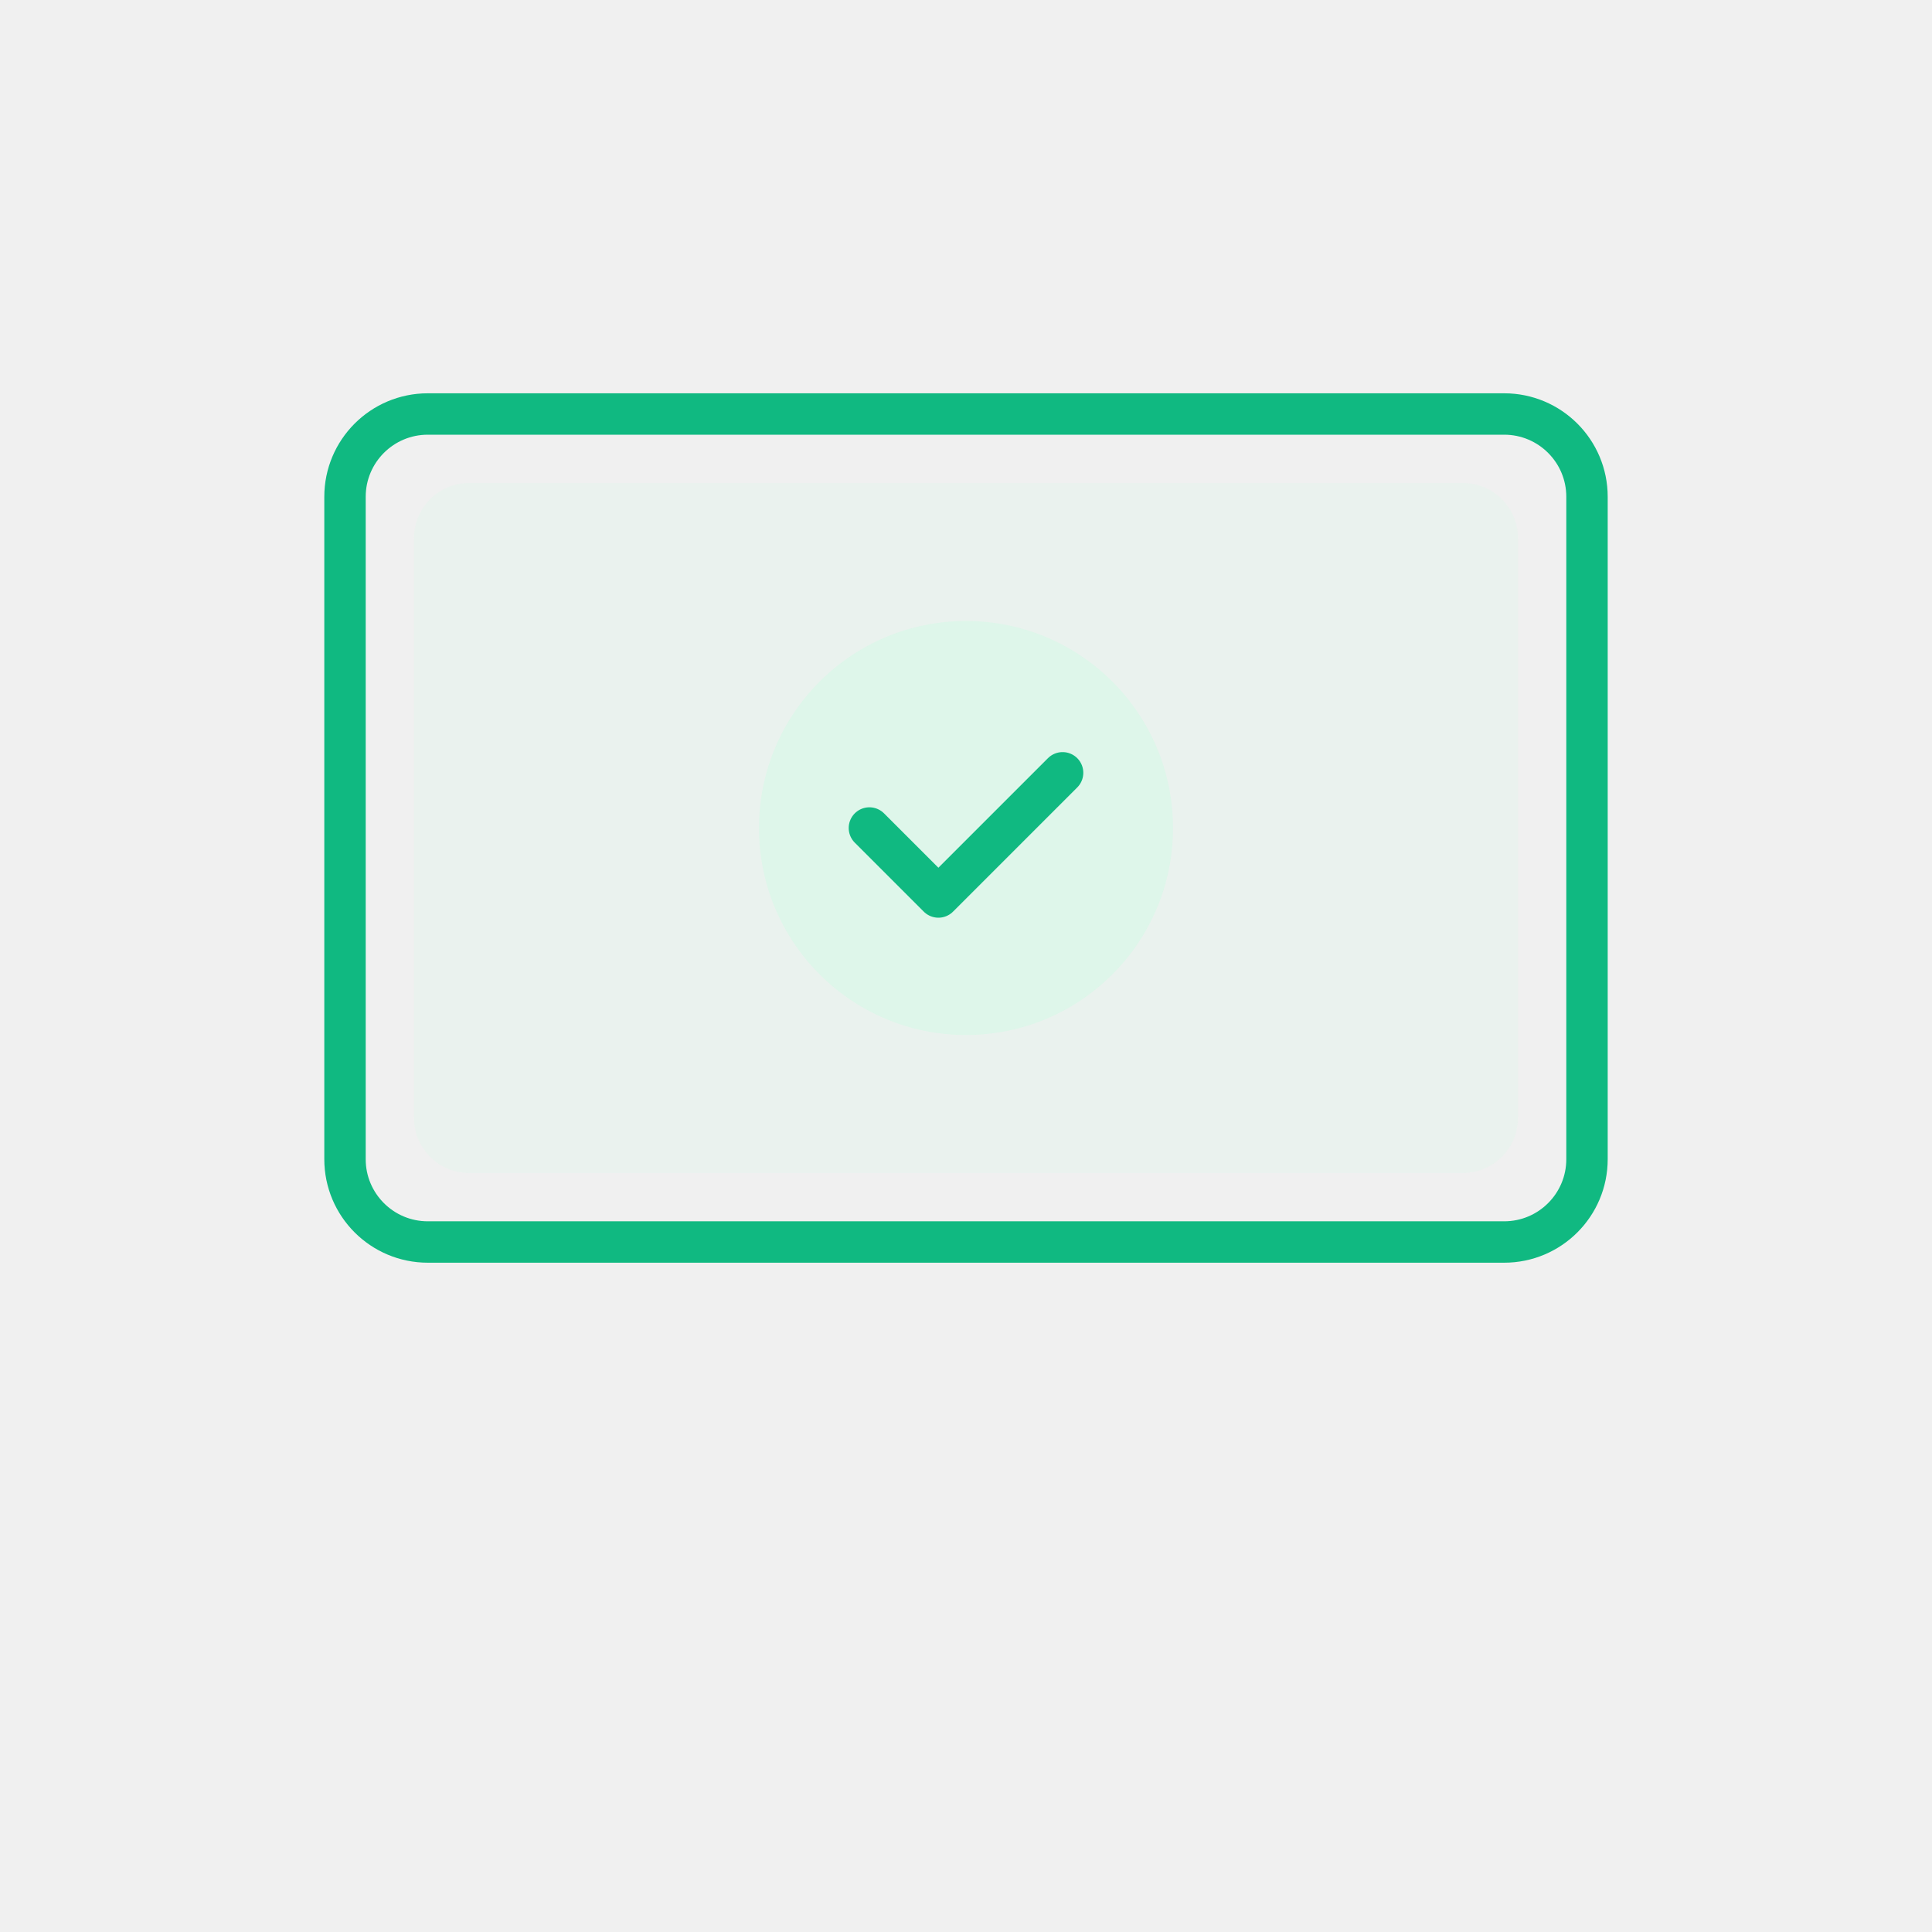
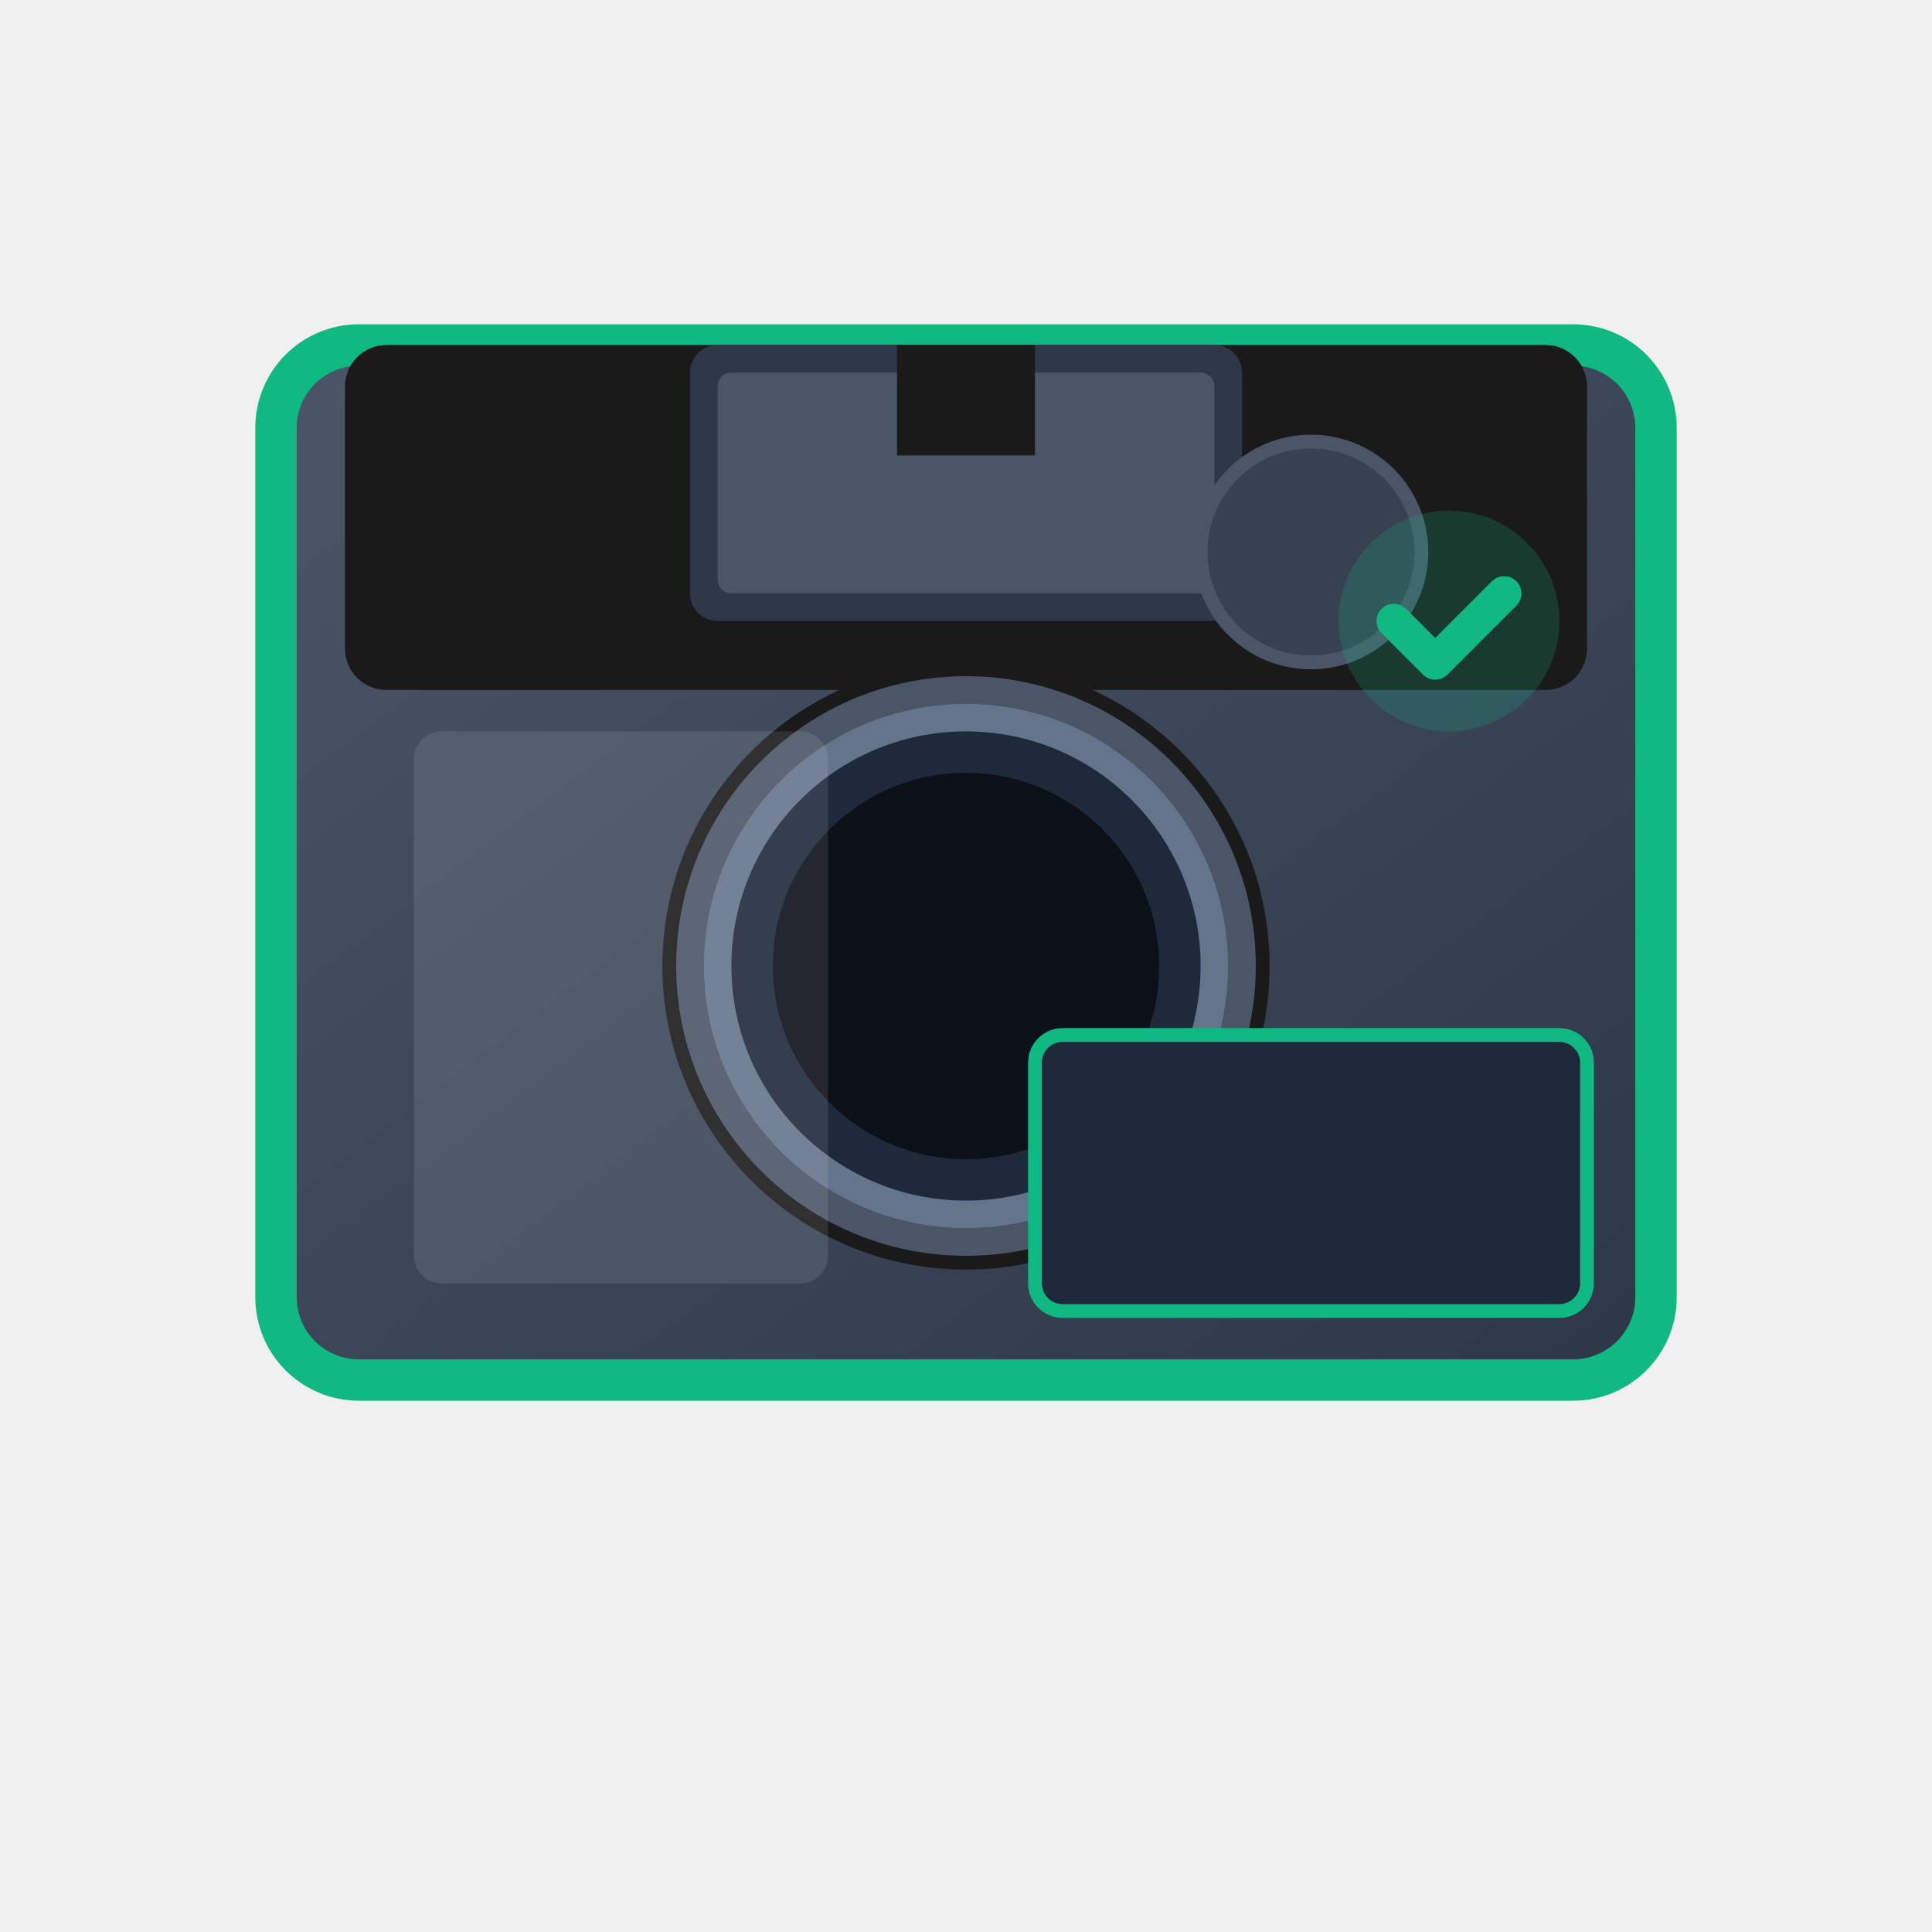
<svg xmlns="http://www.w3.org/2000/svg" viewBox="0 0 140 140" fill="none">
  <style>
+     @keyframes shine {
+       0% { transform: translateX(-15px); opacity: 0; }
+       50% { opacity: 0.8; }
+       100% { transform: translateX(15px); opacity: 0; }
+     }
+     .shine { animation: shine 3s ease-in-out infinite; }
    @keyframes glow {
-       0%, 100% { opacity: 1; filter: drop-shadow(0 0 3px #10b981); }
-       50% { opacity: 0.8; filter: drop-shadow(0 0 6px #10b981); }
+       0%, 100% { opacity: 1; filter: drop-shadow(0 0 2px #10b981); }
+       50% { opacity: 0.9; filter: drop-shadow(0 0 4px #10b981); }
    }
    .checkmark { animation: glow 2s ease-in-out infinite; }
  </style>
-   <rect x="25" y="30" width="90" height="60" rx="6" stroke="#10b981" stroke-width="3" fill="none" />
-   <rect x="30" y="35" width="80" height="50" rx="4" fill="#d1fae5" opacity="0.2" />
-   <circle cx="70" cy="60" r="15" fill="#d1fae5" opacity="0.5" />
-   <path class="checkmark" d="M 63 60 L 68 65 L 77 56" stroke="#10b981" stroke-width="3" fill="none" stroke-linecap="round" stroke-linejoin="round" />
+   <defs>
+     <linearGradient id="bodyGrad" x1="0%" y1="0%" x2="100%" y2="100%">
+       <stop offset="0%" style="stop-color:#4a5568;stop-opacity:1" />
+       <stop offset="100%" style="stop-color:#2d3748;stop-opacity:1" />
+     </linearGradient>
+   </defs>
+   <g transform="translate(20, 25)">
+     <rect x="0" y="0" width="100" height="75" rx="6" fill="url(#bodyGrad)" stroke="#10b981" stroke-width="3" />
+     <rect x="5" y="0" width="90" height="25" rx="3" fill="#1a1a1a" />
+     <rect x="30" y="0" width="40" height="20" rx="2" fill="#2d3748" />
+     <rect x="32" y="2" width="36" height="16" rx="1" fill="#4a5568" />
+     <circle cx="50" cy="45" r="22" fill="#1a1a1a" />
+     <circle cx="50" cy="45" r="20" stroke="#4a5568" stroke-width="2" fill="#2d3748" />
+     <circle cx="50" cy="45" r="18" stroke="#64748b" stroke-width="2" fill="#1e293b" />
+     <circle cx="50" cy="45" r="14" fill="#000000" opacity="0.6" />
+     <circle cx="75" cy="15" r="8" fill="#374151" stroke="#4a5568" stroke-width="1" />
+     <rect x="45" y="0" width="10" height="8" fill="#1a1a1a" />
+     <rect x="55" y="50" width="40" height="20" rx="2" fill="#1e293b" stroke="#10b981" stroke-width="1" />
+     <rect class="shine" x="10" y="28" width="30" height="40" rx="2" fill="#ffffff" opacity="0.1" />
+     <circle cx="85" cy="20" r="8" fill="#10b981" opacity="0.2" />
+     <path class="checkmark" d="M 81 20 L 84 23 L 89 18" stroke="#10b981" stroke-width="2.5" fill="none" stroke-linecap="round" stroke-linejoin="round" />
+   </g>
</svg>
